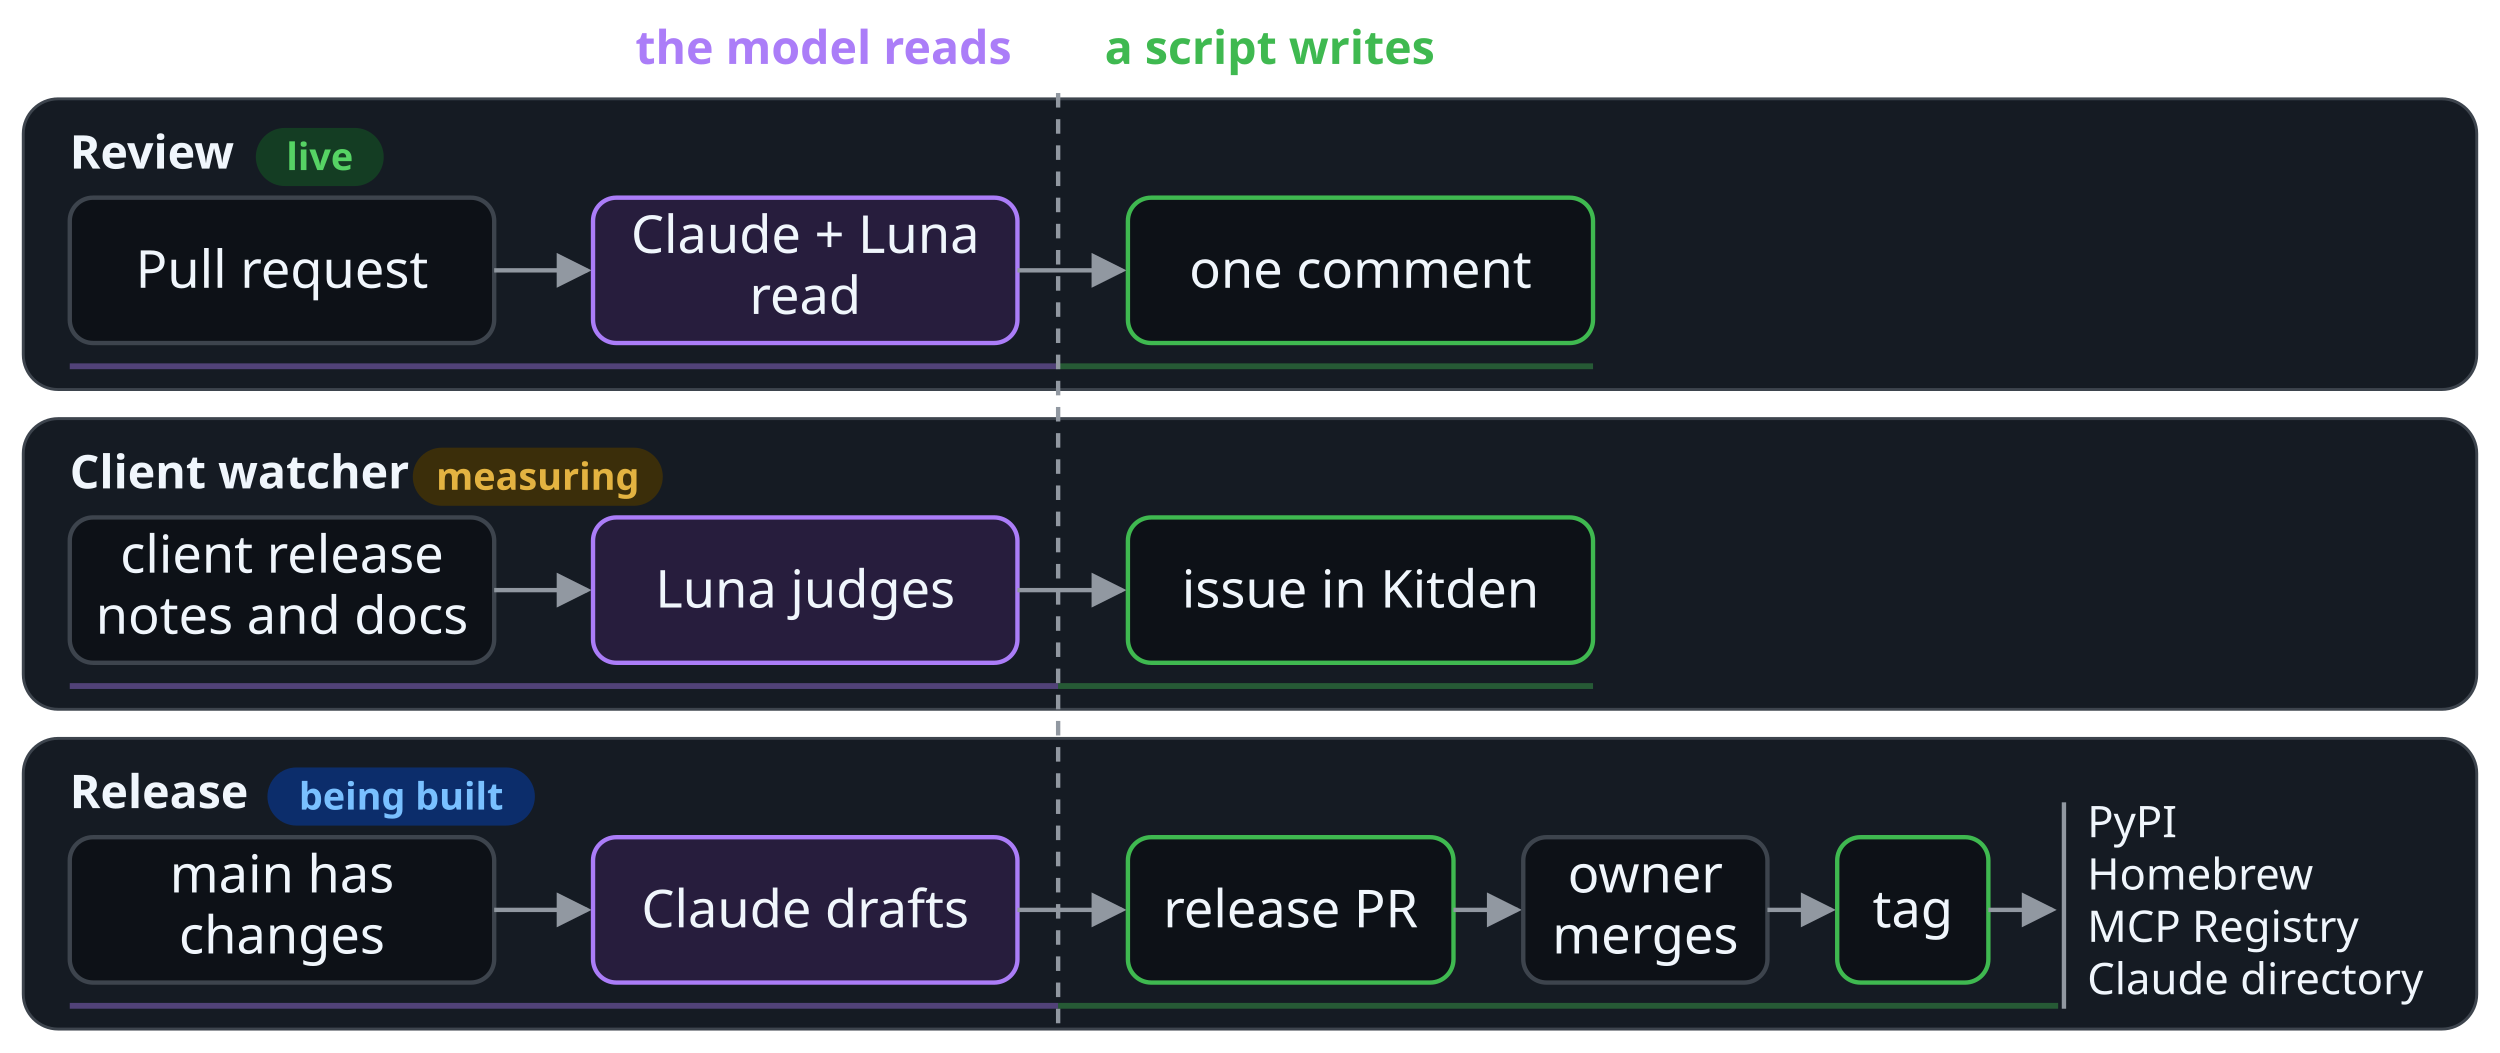
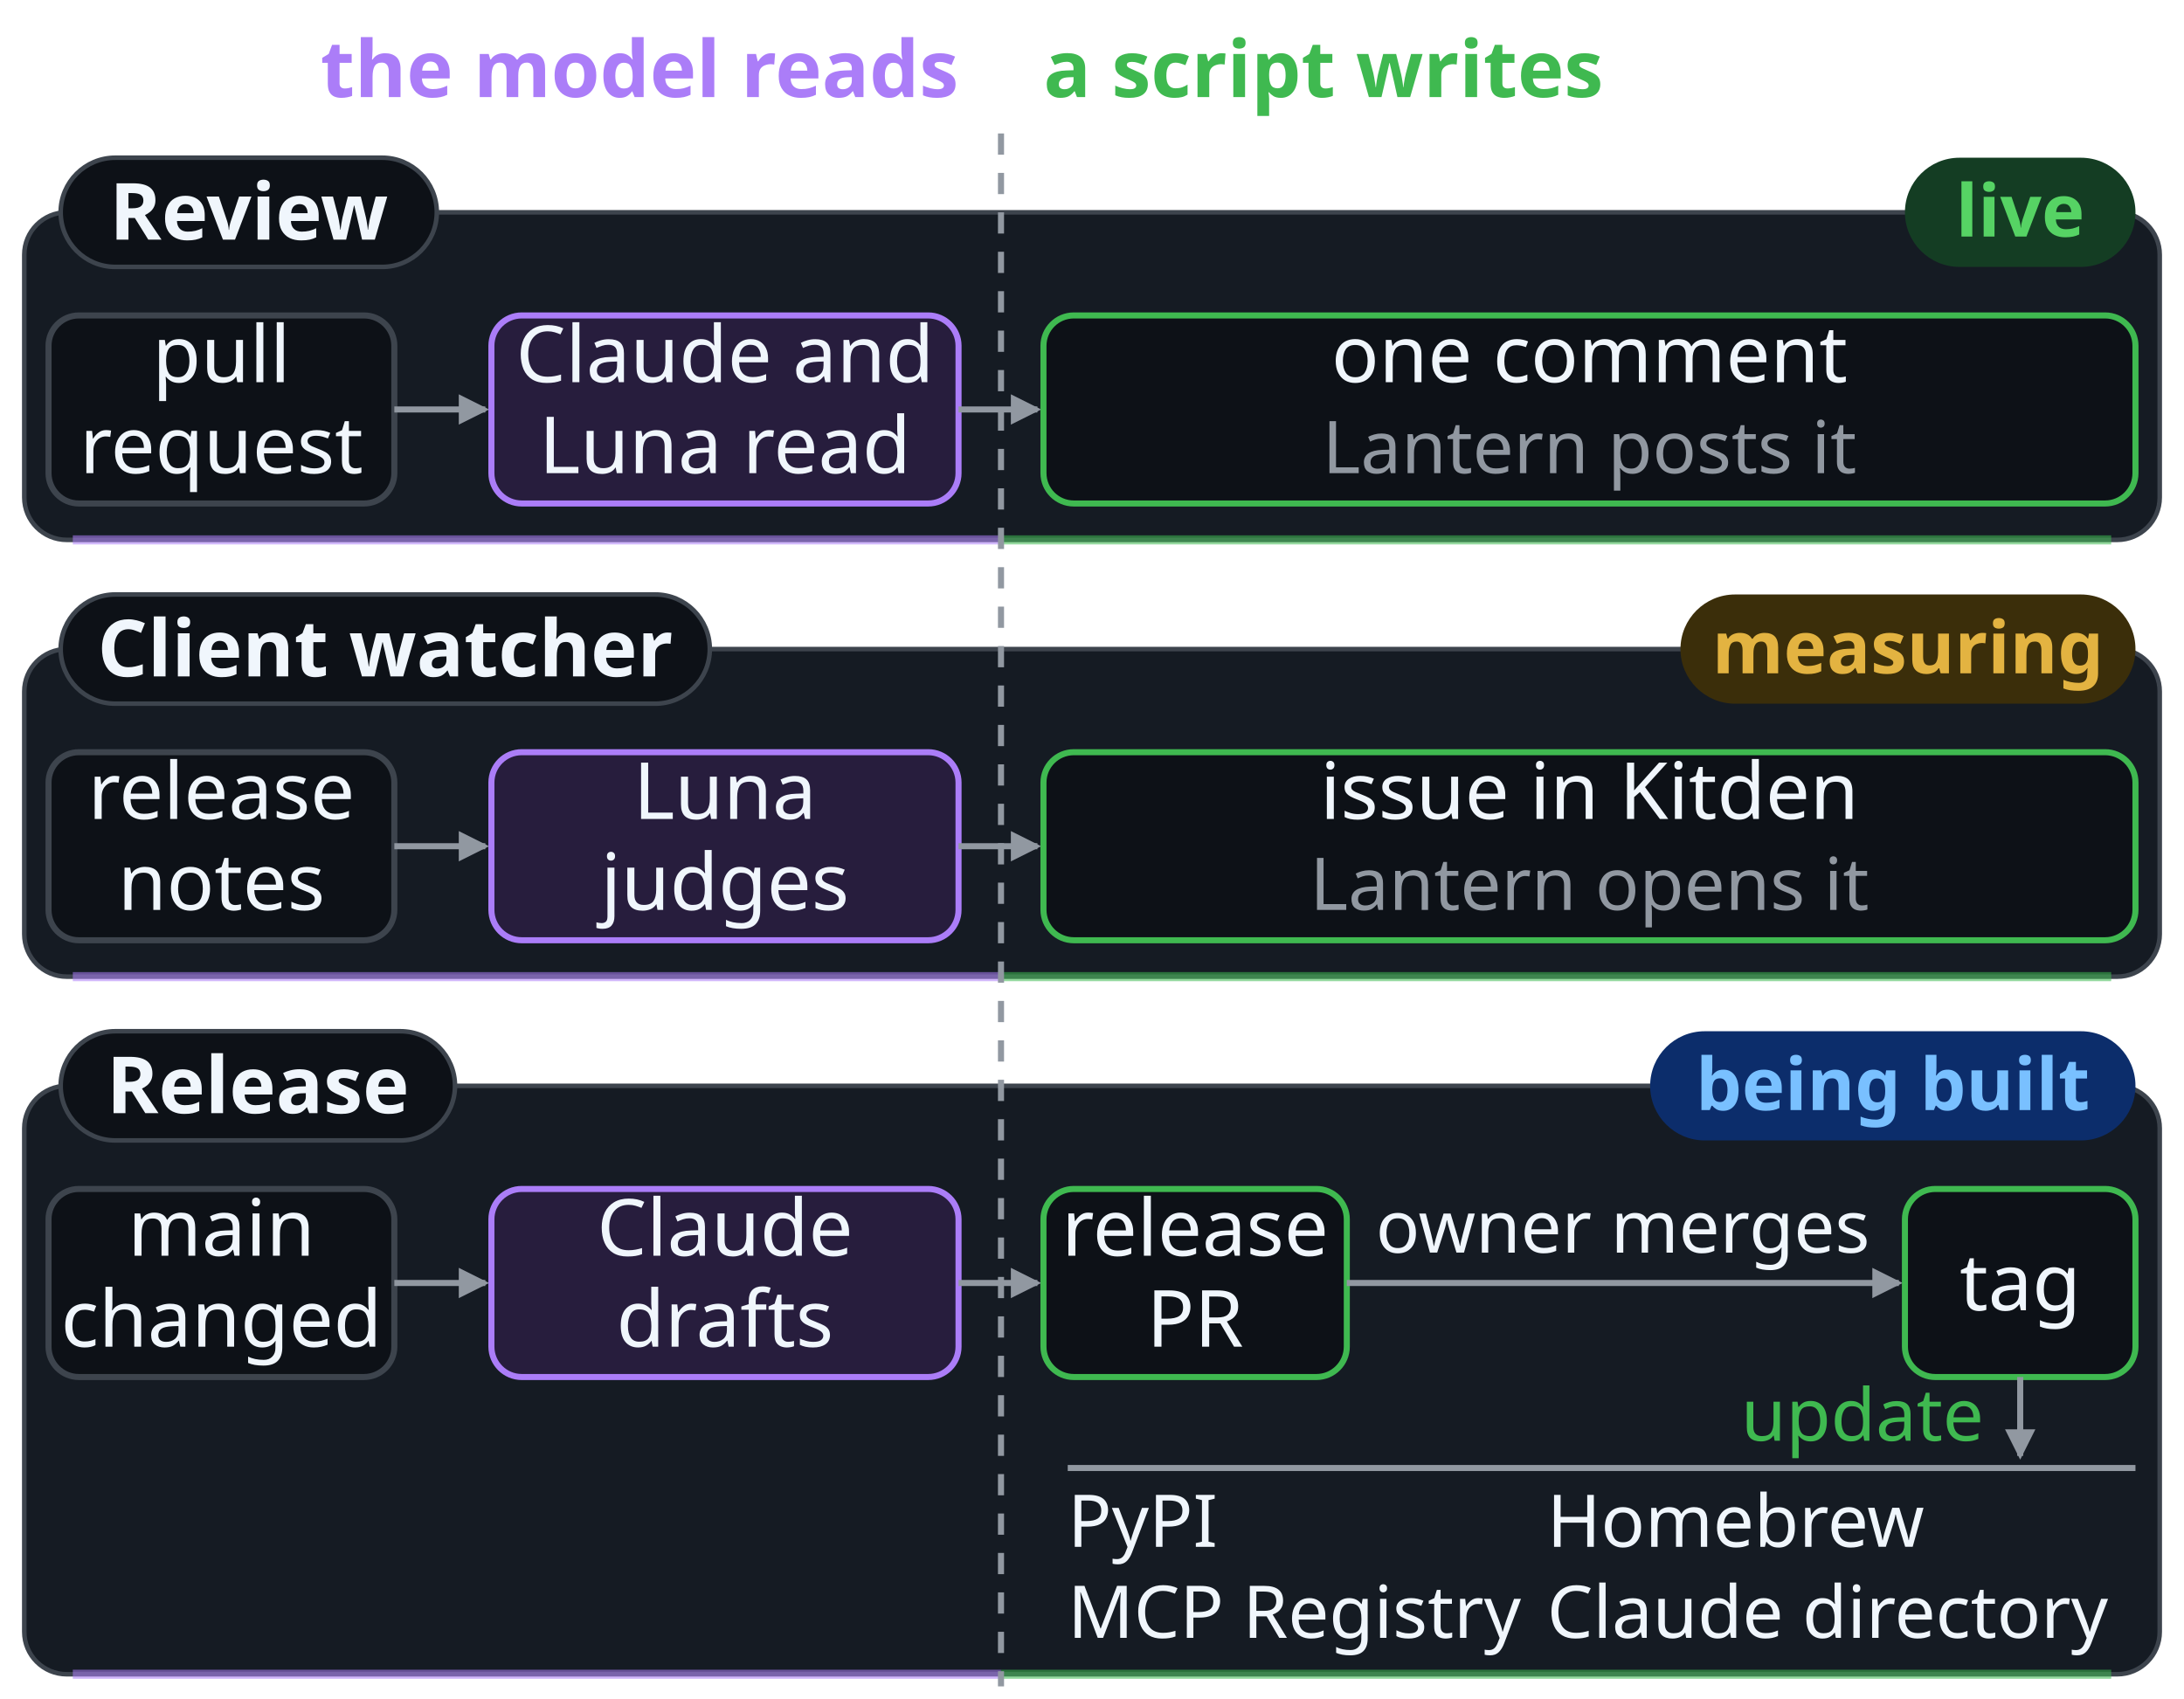
- <svg xmlns="http://www.w3.org/2000/svg" width="860" height="362" viewBox="0 0 860 362" role="img" aria-labelledby="title desc">
+ <svg xmlns="http://www.w3.org/2000/svg" width="720" height="560" viewBox="0 0 720 560" role="img" aria-labelledby="title desc">
  <style>
    /* Colors for a dark page. sdlc-light.svg has the same drawing with light colors. */
    text { font-family: -apple-system, BlinkMacSystemFont, "Segoe UI", "Noto Sans", Helvetica, Arial, sans-serif; fill: #f0f6fc; }
-     .node { font-size: 18px; }
-     .lane { font-size: 16px; font-weight: 600; }
-     .store { font-size: 15px; }
-     .head { font-size: 16px; font-weight: 600; }
-     .chip { font-size: 13px; font-weight: 600; }
-     .band { fill: #151b23; stroke: #3d444d; }
-     .box { fill: #0d1117; stroke: #3d444d; stroke-width: 1.5; }
-     .model { fill: #271d3d; stroke: #ab7df8; stroke-width: 1.5; }
-     .script { fill: #0d1117; stroke: #3fb950; stroke-width: 1.5; }
-     .arrow { stroke: #9198a1; stroke-width: 1.5; fill: none; }
+     .node { font-size: 26px; }
+     .sub { font-size: 24px; fill: #9198a1; }
+     .name { font-size: 26px; font-weight: 600; }
+     .head { font-size: 26px; font-weight: 600; }
+     .chip { font-size: 24px; font-weight: 600; }
+     .small { font-size: 24px; }
+     .band { fill: #151b23; stroke: #3d444d; stroke-width: 1.5; }
+     .pill { fill: #0d1117; stroke: #3d444d; stroke-width: 1.5; }
+     .box { fill: #0d1117; stroke: #3d444d; stroke-width: 2; }
+     .model { fill: #271d3d; stroke: #ab7df8; stroke-width: 2; }
+     .script { fill: #0d1117; stroke: #3fb950; stroke-width: 2; }
+     .arrow { stroke: #9198a1; stroke-width: 2; fill: none; }
    .tip { fill: #9198a1; }
-     .border { stroke: #9198a1; stroke-width: 1.5; stroke-dasharray: 5 4; }
+     .border { stroke: #9198a1; stroke-width: 2; stroke-dasharray: 7 6; }
    .reads { fill: #ab7df8; }
    .writes { fill: #3fb950; }
-     .track-m { stroke: #ab7df8; stroke-opacity: 0.4; stroke-width: 2; }
-     .track-s { stroke: #3fb950; stroke-opacity: 0.4; stroke-width: 2; }
+     .edge-m { stroke: #ab7df8; stroke-opacity: 0.55; stroke-width: 3; }
+     .edge-s { stroke: #3fb950; stroke-opacity: 0.55; stroke-width: 3; }
    .live { fill: #143d23; } .live-t { fill: #56d364; }
    .meas { fill: #3b2e0a; } .meas-t { fill: #e3b341; }
    .built { fill: #0c2d6b; } .built-t { fill: #79c0ff; }
    .dot { opacity: 0; fill: #ab7df8; }
-     /* A dot runs along each lane and turns green where it crosses the border. */
+     /* A dot runs along the bottom of each lane and turns green where it crosses the border. */
    @media (prefers-reduced-motion: no-preference) {
-       .d1 { animation: lane12 10s linear infinite; }
-       .d2 { animation: lane12 10s linear -4s infinite; }
-       .d3 { animation: lane3 14s linear -7s infinite; }
+       .d1 { animation: run 10s linear infinite; }
+       .d2 { animation: run 10s linear -4s infinite; }
+       .d3 { animation: run 14s linear -8s infinite; }
    }
-     @keyframes lane12 {
+     @keyframes run {
      0% { transform: translateX(0); opacity: 0; fill: #ab7df8; }
      4% { opacity: 1; }
-       51.9% { fill: #ab7df8; }
-       52% { fill: #3fb950; }
+       36.3% { fill: #ab7df8; }
+       36.5% { fill: #3fb950; }
      76% { opacity: 1; }
-       80% { transform: translateX(524px); opacity: 0; }
-       100% { transform: translateX(524px); opacity: 0; fill: #3fb950; }
-     }
-     @keyframes lane3 {
-       0% { transform: translateX(0); opacity: 0; fill: #ab7df8; }
-       4% { opacity: 1; }
-       39.7% { fill: #ab7df8; }
-       39.8% { fill: #3fb950; }
-       76% { opacity: 1; }
-       80% { transform: translateX(684px); opacity: 0; }
-       100% { transform: translateX(684px); opacity: 0; fill: #3fb950; }
+       80% { transform: translateX(672px); opacity: 0; }
+       100% { transform: translateX(672px); opacity: 0; fill: #3fb950; }
    }
  </style>
  <defs>
-     <marker id="tip" viewBox="0 0 8 8" refX="7" refY="4" markerWidth="8" markerHeight="8" orient="auto">
+     <marker id="tip" viewBox="0 0 8 8" refX="7" refY="4" markerWidth="5" markerHeight="5" orient="auto">
      <path class="tip" d="M0,0 L8,4 L0,8 z" />
    </marker>
  </defs>
-   <text class="head reads" x="348" y="22" text-anchor="end">the model reads</text>
-   <text class="head writes" x="380" y="22">a script writes</text>
-   <rect class="band" x="8" y="34" width="844" height="100" rx="12" />
-   <text class="lane" x="24" y="58">Review</text>
-   <rect class="live" x="88" y="44" width="44" height="20" rx="10" />
-   <text class="chip live-t" x="110" y="58.5" text-anchor="middle">live</text>
-   <rect class="box" x="24" y="68" width="146" height="50" rx="8" />
-   <text class="node" x="97" y="99" text-anchor="middle">Pull request</text>
-   <line class="arrow" x1="170" y1="93" x2="202" y2="93" marker-end="url(#tip)" />
-   <rect class="model" x="204" y="68" width="146" height="50" rx="8" />
-   <text class="node" x="277" y="87" text-anchor="middle">Claude + Luna</text>
-   <text class="node" x="277" y="108" text-anchor="middle">read</text>
-   <line class="arrow" x1="350" y1="93" x2="386" y2="93" marker-end="url(#tip)" />
-   <rect class="script" x="388" y="68" width="160" height="50" rx="8" />
-   <text class="node" x="468" y="99" text-anchor="middle">one comment</text>
-   <line class="track-m" x1="24" y1="126" x2="364" y2="126" />
-   <line class="track-s" x1="364" y1="126" x2="548" y2="126" />
-   <circle class="dot d1" cx="24" cy="126" r="4.5" />
-   <rect class="band" x="8" y="144" width="844" height="100" rx="12" />
-   <text class="lane" x="24" y="168">Client watcher</text>
-   <rect class="meas" x="142" y="154" width="86" height="20" rx="10" />
-   <text class="chip meas-t" x="185" y="168.5" text-anchor="middle">measuring</text>
-   <rect class="box" x="24" y="178" width="146" height="50" rx="8" />
-   <text class="node" x="97" y="197" text-anchor="middle">client release</text>
-   <text class="node" x="97" y="218" text-anchor="middle">notes and docs</text>
-   <line class="arrow" x1="170" y1="203" x2="202" y2="203" marker-end="url(#tip)" />
-   <rect class="model" x="204" y="178" width="146" height="50" rx="8" />
-   <text class="node" x="277" y="209" text-anchor="middle">Luna judges</text>
-   <line class="arrow" x1="350" y1="203" x2="386" y2="203" marker-end="url(#tip)" />
-   <rect class="script" x="388" y="178" width="160" height="50" rx="8" />
-   <text class="node" x="468" y="209" text-anchor="middle">issue in Kitden</text>
-   <line class="track-m" x1="24" y1="236" x2="364" y2="236" />
-   <line class="track-s" x1="364" y1="236" x2="548" y2="236" />
-   <circle class="dot d2" cx="24" cy="236" r="4.5" />
-   <rect class="band" x="8" y="254" width="844" height="100" rx="12" />
-   <text class="lane" x="24" y="278">Release</text>
-   <rect class="built" x="92" y="264" width="92" height="20" rx="10" />
-   <text class="chip built-t" x="138" y="278.5" text-anchor="middle">being built</text>
-   <rect class="box" x="24" y="288" width="146" height="50" rx="8" />
-   <text class="node" x="97" y="307" text-anchor="middle">main has</text>
-   <text class="node" x="97" y="328" text-anchor="middle">changes</text>
-   <line class="arrow" x1="170" y1="313" x2="202" y2="313" marker-end="url(#tip)" />
-   <rect class="model" x="204" y="288" width="146" height="50" rx="8" />
-   <text class="node" x="277" y="319" text-anchor="middle">Claude drafts</text>
-   <line class="arrow" x1="350" y1="313" x2="386" y2="313" marker-end="url(#tip)" />
-   <rect class="script" x="388" y="288" width="112" height="50" rx="8" />
-   <text class="node" x="444" y="319" text-anchor="middle">release PR</text>
-   <line class="arrow" x1="500" y1="313" x2="522" y2="313" marker-end="url(#tip)" />
-   <rect class="box" x="524" y="288" width="84" height="50" rx="8" />
-   <text class="node" x="566" y="307" text-anchor="middle">owner</text>
-   <text class="node" x="566" y="328" text-anchor="middle">merges</text>
-   <line class="arrow" x1="608" y1="313" x2="630" y2="313" marker-end="url(#tip)" />
-   <rect class="script" x="632" y="288" width="52" height="50" rx="8" />
-   <text class="node" x="658" y="319" text-anchor="middle">tag</text>
-   <line class="arrow" x1="684" y1="313" x2="706" y2="313" marker-end="url(#tip)" />
-   <line class="arrow" x1="710" y1="276" x2="710" y2="347" />
-   <text class="store" x="718" y="288">PyPI</text>
-   <text class="store" x="718" y="306">Homebrew</text>
-   <text class="store" x="718" y="324">MCP Registry</text>
-   <text class="store" x="718" y="342">Claude directory</text>
-   <line class="track-m" x1="24" y1="346" x2="364" y2="346" />
-   <line class="track-s" x1="364" y1="346" x2="708" y2="346" />
-   <circle class="dot d3" cx="24" cy="346" r="4.5" />
-   <line class="border" x1="364" y1="32" x2="364" y2="356" />
+   <text class="head reads" x="316" y="32" text-anchor="end">the model reads</text>
+   <text class="head writes" x="344" y="32">a script writes</text>
+   <rect class="band" x="8" y="70" width="704" height="108" rx="14" />
+   <line class="edge-m" x1="24" y1="178" x2="330" y2="178" />
+   <line class="edge-s" x1="330" y1="178" x2="696" y2="178" />
+   <rect class="pill" x="20" y="52" width="124" height="36" rx="18" />
+   <text class="name" x="82" y="79" text-anchor="middle">Review</text>
+   <rect class="live" x="628" y="52" width="76" height="36" rx="18" />
+   <text class="chip live-t" x="666" y="78" text-anchor="middle">live</text>
+   <rect class="box" x="16" y="104" width="114" height="62" rx="10" />
+   <text class="node" x="73" y="126" text-anchor="middle">pull</text>
+   <text class="node" x="73" y="156" text-anchor="middle">request</text>
+   <line class="arrow" x1="130" y1="135" x2="160" y2="135" marker-end="url(#tip)" />
+   <rect class="model" x="162" y="104" width="154" height="62" rx="10" />
+   <text class="node" x="239" y="126" text-anchor="middle">Claude and</text>
+   <text class="node" x="239" y="156" text-anchor="middle">Luna read</text>
+   <line class="arrow" x1="316" y1="135" x2="342" y2="135" marker-end="url(#tip)" />
+   <rect class="script" x="344" y="104" width="360" height="62" rx="10" />
+   <text class="node" x="524" y="126" text-anchor="middle">one comment</text>
+   <text class="sub" x="524" y="156" text-anchor="middle">Lantern posts it</text>
+   <circle class="dot d1" cx="24" cy="178" r="7" />
+   <rect class="band" x="8" y="214" width="704" height="108" rx="14" />
+   <line class="edge-m" x1="24" y1="322" x2="330" y2="322" />
+   <line class="edge-s" x1="330" y1="322" x2="696" y2="322" />
+   <rect class="pill" x="20" y="196" width="214" height="36" rx="18" />
+   <text class="name" x="127" y="223" text-anchor="middle">Client watcher</text>
+   <rect class="meas" x="554" y="196" width="150" height="36" rx="18" />
+   <text class="chip meas-t" x="629" y="222" text-anchor="middle">measuring</text>
+   <rect class="box" x="16" y="248" width="114" height="62" rx="10" />
+   <text class="node" x="73" y="270" text-anchor="middle">release</text>
+   <text class="node" x="73" y="300" text-anchor="middle">notes</text>
+   <line class="arrow" x1="130" y1="279" x2="160" y2="279" marker-end="url(#tip)" />
+   <rect class="model" x="162" y="248" width="154" height="62" rx="10" />
+   <text class="node" x="239" y="270" text-anchor="middle">Luna</text>
+   <text class="node" x="239" y="300" text-anchor="middle">judges</text>
+   <line class="arrow" x1="316" y1="279" x2="342" y2="279" marker-end="url(#tip)" />
+   <rect class="script" x="344" y="248" width="360" height="62" rx="10" />
+   <text class="node" x="524" y="270" text-anchor="middle">issue in Kitden</text>
+   <text class="sub" x="524" y="300" text-anchor="middle">Lantern opens it</text>
+   <circle class="dot d2" cx="24" cy="322" r="7" />
+   <rect class="band" x="8" y="358" width="704" height="194" rx="14" />
+   <line class="edge-m" x1="24" y1="552" x2="330" y2="552" />
+   <line class="edge-s" x1="330" y1="552" x2="696" y2="552" />
+   <rect class="pill" x="20" y="340" width="130" height="36" rx="18" />
+   <text class="name" x="85" y="367" text-anchor="middle">Release</text>
+   <rect class="built" x="544" y="340" width="160" height="36" rx="18" />
+   <text class="chip built-t" x="624" y="366" text-anchor="middle">being built</text>
+   <rect class="box" x="16" y="392" width="114" height="62" rx="10" />
+   <text class="node" x="73" y="414" text-anchor="middle">main</text>
+   <text class="node" x="73" y="444" text-anchor="middle">changed</text>
+   <line class="arrow" x1="130" y1="423" x2="160" y2="423" marker-end="url(#tip)" />
+   <rect class="model" x="162" y="392" width="154" height="62" rx="10" />
+   <text class="node" x="239" y="414" text-anchor="middle">Claude</text>
+   <text class="node" x="239" y="444" text-anchor="middle">drafts</text>
+   <line class="arrow" x1="316" y1="423" x2="342" y2="423" marker-end="url(#tip)" />
+   <rect class="script" x="344" y="392" width="100" height="62" rx="10" />
+   <text class="node" x="394" y="414" text-anchor="middle">release</text>
+   <text class="node" x="394" y="444" text-anchor="middle">PR</text>
+   <text class="small" x="535" y="413" text-anchor="middle">owner merges</text>
+   <line class="arrow" x1="444" y1="423" x2="626" y2="423" marker-end="url(#tip)" />
+   <rect class="script" x="628" y="392" width="76" height="62" rx="10" />
+   <text class="node" x="666" y="432" text-anchor="middle">tag</text>
+   <line class="arrow" x1="666" y1="454" x2="666" y2="480" marker-end="url(#tip)" />
+   <text class="small writes" x="654" y="475" text-anchor="end">update</text>
+   <line class="arrow" x1="352" y1="484" x2="704" y2="484" />
+   <text class="small" x="352" y="510">PyPI</text>
+   <text class="small" x="352" y="540">MCP Registry</text>
+   <text class="small" x="510" y="510">Homebrew</text>
+   <text class="small" x="510" y="540">Claude directory</text>
+   <circle class="dot d3" cx="24" cy="552" r="7" />
+   <line class="border" x1="330" y1="44" x2="330" y2="556" />
</svg>
